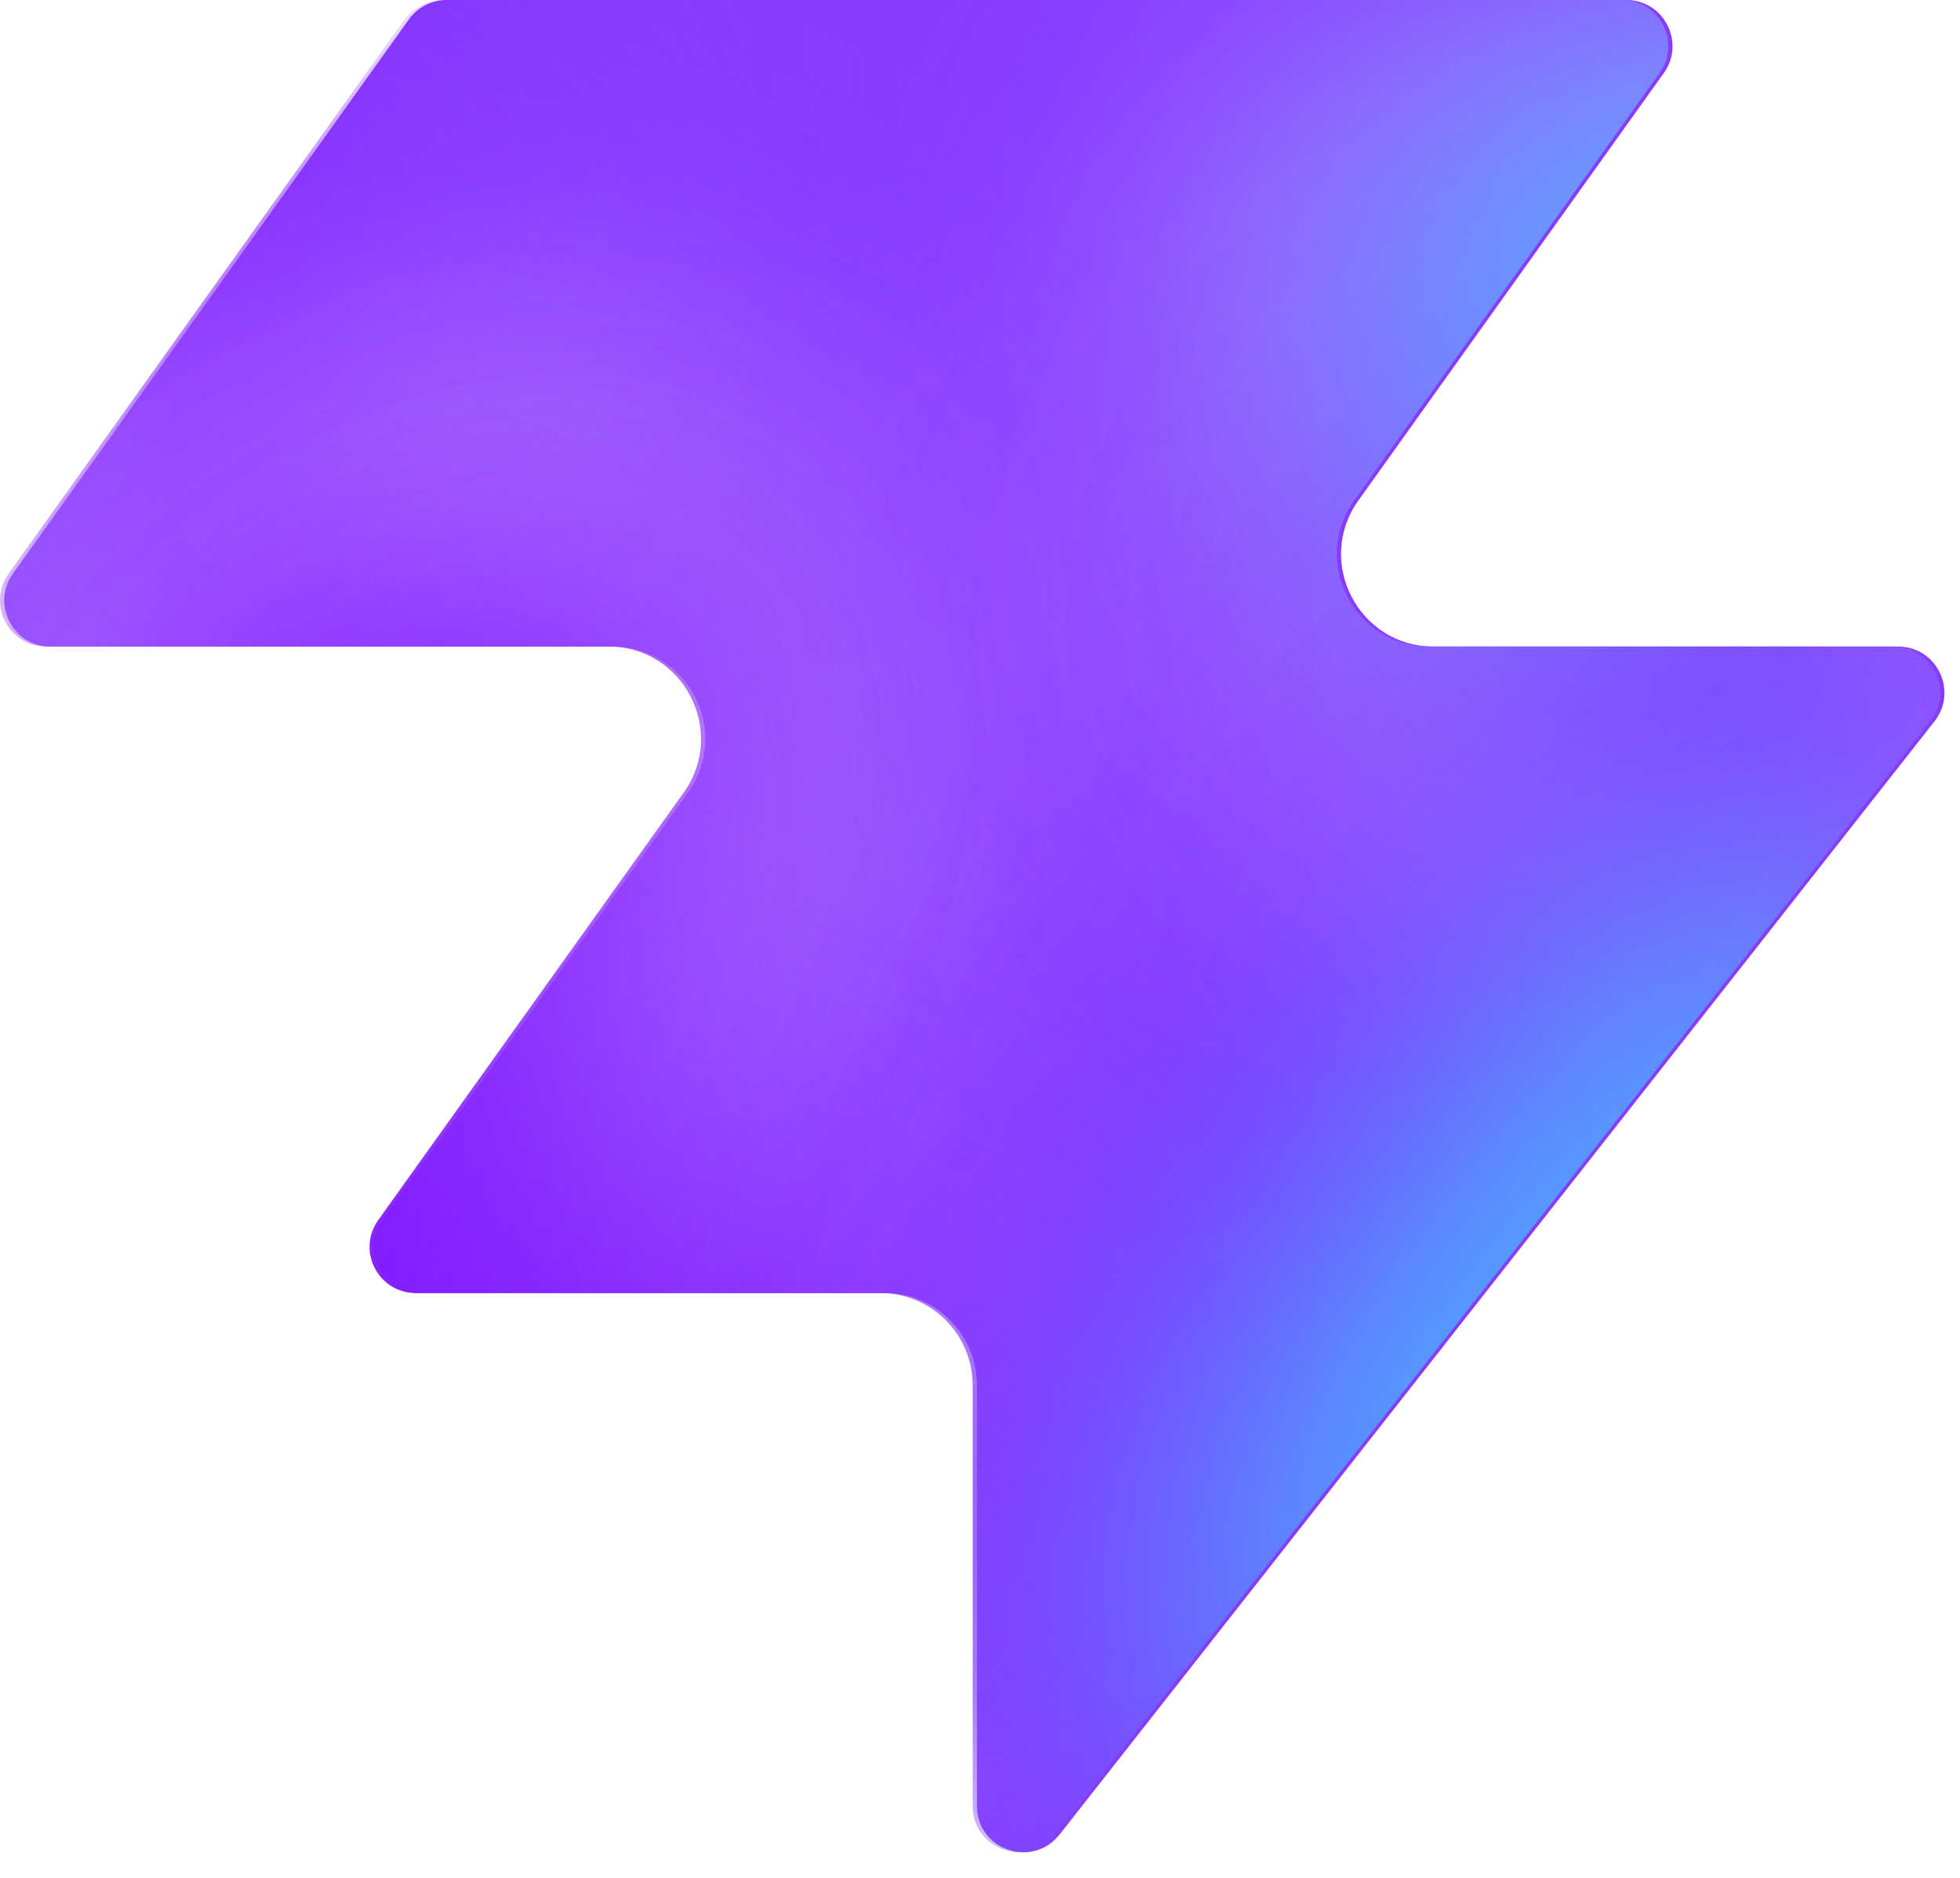
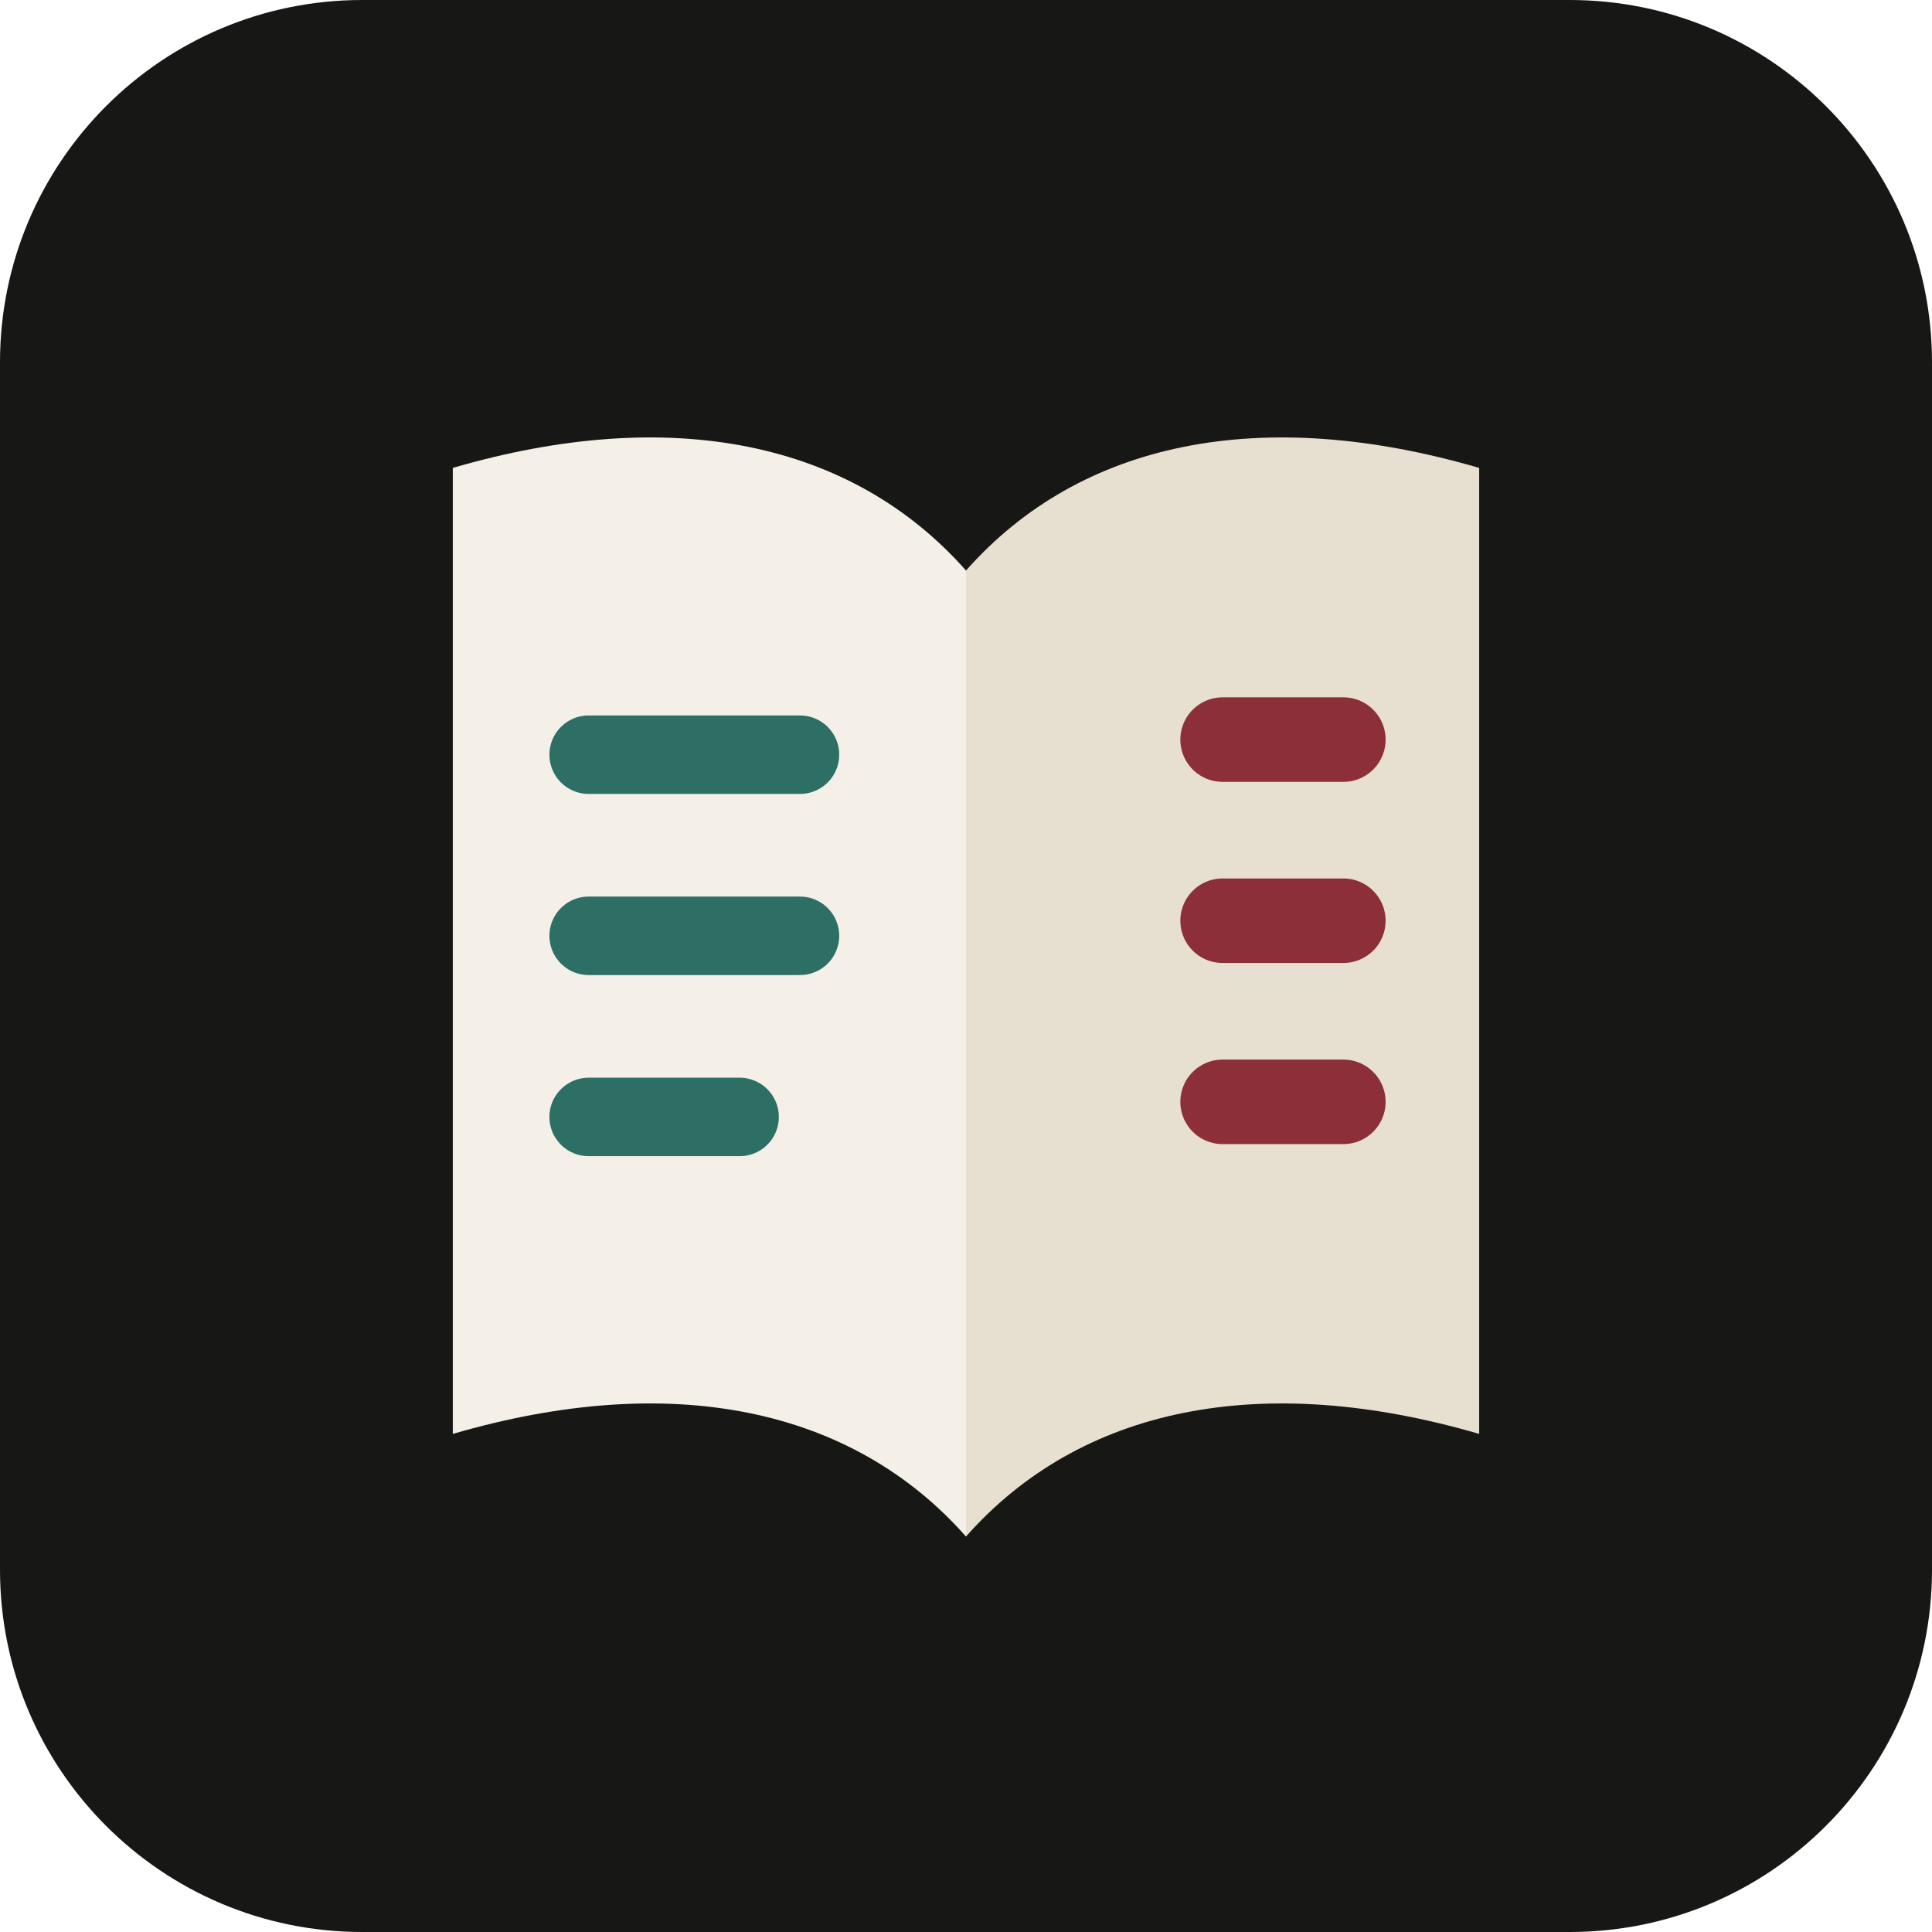
- <svg xmlns="http://www.w3.org/2000/svg" width="48" height="46" fill="none" viewBox="0 0 48 46">
-   <path fill="#863bff" d="M25.946 44.938c-.664.845-2.021.375-2.021-.698V33.937a2.26 2.26 0 0 0-2.262-2.262H10.287c-.92 0-1.456-1.04-.92-1.788l7.48-10.471c1.07-1.497 0-3.578-1.842-3.578H1.237c-.92 0-1.456-1.04-.92-1.788L10.013.474c.214-.297.556-.474.92-.474h28.894c.92 0 1.456 1.04.92 1.788l-7.48 10.471c-1.07 1.498 0 3.579 1.842 3.579h11.377c.943 0 1.473 1.088.89 1.83L25.947 44.94z" style="fill:#863bff;fill:color(display-p3 .525 .23 1);fill-opacity:1" />
-   <mask id="a" width="48" height="46" x="0" y="0" maskUnits="userSpaceOnUse" style="mask-type:alpha">
-     <path fill="#000" d="M25.842 44.938c-.664.844-2.021.375-2.021-.698V33.937a2.26 2.26 0 0 0-2.262-2.262H10.183c-.92 0-1.456-1.04-.92-1.788l7.48-10.471c1.07-1.498 0-3.579-1.842-3.579H1.133c-.92 0-1.456-1.04-.92-1.787L9.91.473c.214-.297.556-.474.92-.474h28.894c.92 0 1.456 1.04.92 1.788l-7.48 10.471c-1.07 1.498 0 3.578 1.842 3.578h11.377c.943 0 1.473 1.088.89 1.832L25.843 44.94z" style="fill:#000;fill-opacity:1" />
-   </mask>
-   <g mask="url(#a)">
-     <g filter="url(#b)">
-       <ellipse cx="5.508" cy="14.704" fill="#ede6ff" rx="5.508" ry="14.704" style="fill:#ede6ff;fill:color(display-p3 .927 .903 1);fill-opacity:1" transform="matrix(.00324 1 1 -.00324 -4.47 31.516)" />
-     </g>
-     <g filter="url(#c)">
-       <ellipse cx="10.399" cy="29.851" fill="#ede6ff" rx="10.399" ry="29.851" style="fill:#ede6ff;fill:color(display-p3 .927 .903 1);fill-opacity:1" transform="matrix(.00324 1 1 -.00324 -39.328 7.883)" />
-     </g>
-     <g filter="url(#d)">
-       <ellipse cx="5.508" cy="30.487" fill="#7e14ff" rx="5.508" ry="30.487" style="fill:#7e14ff;fill:color(display-p3 .492 .077 1);fill-opacity:1" transform="rotate(89.814 -25.913 -14.639)scale(1 -1)" />
-     </g>
-     <g filter="url(#e)">
-       <ellipse cx="5.508" cy="30.599" fill="#7e14ff" rx="5.508" ry="30.599" style="fill:#7e14ff;fill:color(display-p3 .492 .077 1);fill-opacity:1" transform="rotate(89.814 -32.644 -3.334)scale(1 -1)" />
-     </g>
-     <g filter="url(#f)">
-       <ellipse cx="5.508" cy="30.599" fill="#7e14ff" rx="5.508" ry="30.599" style="fill:#7e14ff;fill:color(display-p3 .492 .077 1);fill-opacity:1" transform="matrix(.00324 1 1 -.00324 -34.34 30.47)" />
-     </g>
-     <g filter="url(#g)">
-       <ellipse cx="14.072" cy="22.078" fill="#ede6ff" rx="14.072" ry="22.078" style="fill:#ede6ff;fill:color(display-p3 .927 .903 1);fill-opacity:1" transform="rotate(93.35 24.506 48.493)scale(-1 1)" />
-     </g>
-     <g filter="url(#h)">
-       <ellipse cx="3.47" cy="21.501" fill="#7e14ff" rx="3.47" ry="21.501" style="fill:#7e14ff;fill:color(display-p3 .492 .077 1);fill-opacity:1" transform="rotate(89.009 28.708 47.59)scale(-1 1)" />
-     </g>
-     <g filter="url(#i)">
-       <ellipse cx="3.47" cy="21.501" fill="#7e14ff" rx="3.47" ry="21.501" style="fill:#7e14ff;fill:color(display-p3 .492 .077 1);fill-opacity:1" transform="rotate(89.009 28.708 47.59)scale(-1 1)" />
-     </g>
-     <g filter="url(#j)">
-       <ellipse cx=".387" cy="8.972" fill="#7e14ff" rx="4.407" ry="29.108" style="fill:#7e14ff;fill:color(display-p3 .492 .077 1);fill-opacity:1" transform="rotate(39.51 .387 8.972)" />
-     </g>
-     <g filter="url(#k)">
-       <ellipse cx="47.523" cy="-6.092" fill="#7e14ff" rx="4.407" ry="29.108" style="fill:#7e14ff;fill:color(display-p3 .492 .077 1);fill-opacity:1" transform="rotate(37.892 47.523 -6.092)" />
-     </g>
-     <g filter="url(#l)">
-       <ellipse cx="41.412" cy="6.333" fill="#47bfff" rx="5.971" ry="9.665" style="fill:#47bfff;fill:color(display-p3 .28 .748 1);fill-opacity:1" transform="rotate(37.892 41.412 6.333)" />
-     </g>
-     <g filter="url(#m)">
-       <ellipse cx="-1.879" cy="38.332" fill="#7e14ff" rx="4.407" ry="29.108" style="fill:#7e14ff;fill:color(display-p3 .492 .077 1);fill-opacity:1" transform="rotate(37.892 -1.88 38.332)" />
-     </g>
-     <g filter="url(#n)">
-       <ellipse cx="-1.879" cy="38.332" fill="#7e14ff" rx="4.407" ry="29.108" style="fill:#7e14ff;fill:color(display-p3 .492 .077 1);fill-opacity:1" transform="rotate(37.892 -1.88 38.332)" />
-     </g>
-     <g filter="url(#o)">
-       <ellipse cx="35.651" cy="29.907" fill="#7e14ff" rx="4.407" ry="29.108" style="fill:#7e14ff;fill:color(display-p3 .492 .077 1);fill-opacity:1" transform="rotate(37.892 35.651 29.907)" />
-     </g>
-     <g filter="url(#p)">
-       <ellipse cx="38.418" cy="32.4" fill="#47bfff" rx="5.971" ry="15.297" style="fill:#47bfff;fill:color(display-p3 .28 .748 1);fill-opacity:1" transform="rotate(37.892 38.418 32.4)" />
-     </g>
-   </g>
-   <defs>
-     <filter id="b" width="60.045" height="41.654" x="-19.77" y="16.149" color-interpolation-filters="sRGB" filterUnits="userSpaceOnUse">
-       <feFlood flood-opacity="0" result="BackgroundImageFix" />
-       <feBlend in="SourceGraphic" in2="BackgroundImageFix" result="shape" />
-       <feGaussianBlur result="effect1_foregroundBlur_2002_17158" stdDeviation="7.659" />
-     </filter>
-     <filter id="c" width="90.34" height="51.437" x="-54.613" y="-7.533" color-interpolation-filters="sRGB" filterUnits="userSpaceOnUse">
-       <feFlood flood-opacity="0" result="BackgroundImageFix" />
-       <feBlend in="SourceGraphic" in2="BackgroundImageFix" result="shape" />
-       <feGaussianBlur result="effect1_foregroundBlur_2002_17158" stdDeviation="7.659" />
-     </filter>
-     <filter id="d" width="79.355" height="29.4" x="-49.64" y="2.03" color-interpolation-filters="sRGB" filterUnits="userSpaceOnUse">
-       <feFlood flood-opacity="0" result="BackgroundImageFix" />
-       <feBlend in="SourceGraphic" in2="BackgroundImageFix" result="shape" />
-       <feGaussianBlur result="effect1_foregroundBlur_2002_17158" stdDeviation="4.596" />
-     </filter>
-     <filter id="e" width="79.579" height="29.4" x="-45.045" y="20.029" color-interpolation-filters="sRGB" filterUnits="userSpaceOnUse">
-       <feFlood flood-opacity="0" result="BackgroundImageFix" />
-       <feBlend in="SourceGraphic" in2="BackgroundImageFix" result="shape" />
-       <feGaussianBlur result="effect1_foregroundBlur_2002_17158" stdDeviation="4.596" />
-     </filter>
-     <filter id="f" width="79.579" height="29.4" x="-43.513" y="21.178" color-interpolation-filters="sRGB" filterUnits="userSpaceOnUse">
-       <feFlood flood-opacity="0" result="BackgroundImageFix" />
-       <feBlend in="SourceGraphic" in2="BackgroundImageFix" result="shape" />
-       <feGaussianBlur result="effect1_foregroundBlur_2002_17158" stdDeviation="4.596" />
-     </filter>
-     <filter id="g" width="74.749" height="58.852" x="15.756" y="-17.901" color-interpolation-filters="sRGB" filterUnits="userSpaceOnUse">
-       <feFlood flood-opacity="0" result="BackgroundImageFix" />
-       <feBlend in="SourceGraphic" in2="BackgroundImageFix" result="shape" />
-       <feGaussianBlur result="effect1_foregroundBlur_2002_17158" stdDeviation="7.659" />
-     </filter>
-     <filter id="h" width="61.377" height="25.362" x="23.548" y="2.284" color-interpolation-filters="sRGB" filterUnits="userSpaceOnUse">
-       <feFlood flood-opacity="0" result="BackgroundImageFix" />
-       <feBlend in="SourceGraphic" in2="BackgroundImageFix" result="shape" />
-       <feGaussianBlur result="effect1_foregroundBlur_2002_17158" stdDeviation="4.596" />
-     </filter>
-     <filter id="i" width="61.377" height="25.362" x="23.548" y="2.284" color-interpolation-filters="sRGB" filterUnits="userSpaceOnUse">
-       <feFlood flood-opacity="0" result="BackgroundImageFix" />
-       <feBlend in="SourceGraphic" in2="BackgroundImageFix" result="shape" />
-       <feGaussianBlur result="effect1_foregroundBlur_2002_17158" stdDeviation="4.596" />
-     </filter>
-     <filter id="j" width="56.045" height="63.649" x="-27.636" y="-22.853" color-interpolation-filters="sRGB" filterUnits="userSpaceOnUse">
-       <feFlood flood-opacity="0" result="BackgroundImageFix" />
-       <feBlend in="SourceGraphic" in2="BackgroundImageFix" result="shape" />
-       <feGaussianBlur result="effect1_foregroundBlur_2002_17158" stdDeviation="4.596" />
-     </filter>
-     <filter id="k" width="54.814" height="64.646" x="20.116" y="-38.415" color-interpolation-filters="sRGB" filterUnits="userSpaceOnUse">
-       <feFlood flood-opacity="0" result="BackgroundImageFix" />
-       <feBlend in="SourceGraphic" in2="BackgroundImageFix" result="shape" />
-       <feGaussianBlur result="effect1_foregroundBlur_2002_17158" stdDeviation="4.596" />
-     </filter>
-     <filter id="l" width="33.541" height="35.313" x="24.641" y="-11.323" color-interpolation-filters="sRGB" filterUnits="userSpaceOnUse">
-       <feFlood flood-opacity="0" result="BackgroundImageFix" />
-       <feBlend in="SourceGraphic" in2="BackgroundImageFix" result="shape" />
-       <feGaussianBlur result="effect1_foregroundBlur_2002_17158" stdDeviation="4.596" />
-     </filter>
-     <filter id="m" width="54.814" height="64.646" x="-29.286" y="6.009" color-interpolation-filters="sRGB" filterUnits="userSpaceOnUse">
-       <feFlood flood-opacity="0" result="BackgroundImageFix" />
-       <feBlend in="SourceGraphic" in2="BackgroundImageFix" result="shape" />
-       <feGaussianBlur result="effect1_foregroundBlur_2002_17158" stdDeviation="4.596" />
-     </filter>
-     <filter id="n" width="54.814" height="64.646" x="-29.286" y="6.009" color-interpolation-filters="sRGB" filterUnits="userSpaceOnUse">
-       <feFlood flood-opacity="0" result="BackgroundImageFix" />
-       <feBlend in="SourceGraphic" in2="BackgroundImageFix" result="shape" />
-       <feGaussianBlur result="effect1_foregroundBlur_2002_17158" stdDeviation="4.596" />
-     </filter>
-     <filter id="o" width="54.814" height="64.646" x="8.244" y="-2.416" color-interpolation-filters="sRGB" filterUnits="userSpaceOnUse">
-       <feFlood flood-opacity="0" result="BackgroundImageFix" />
-       <feBlend in="SourceGraphic" in2="BackgroundImageFix" result="shape" />
-       <feGaussianBlur result="effect1_foregroundBlur_2002_17158" stdDeviation="4.596" />
-     </filter>
-     <filter id="p" width="39.409" height="43.623" x="18.713" y="10.588" color-interpolation-filters="sRGB" filterUnits="userSpaceOnUse">
-       <feFlood flood-opacity="0" result="BackgroundImageFix" />
-       <feBlend in="SourceGraphic" in2="BackgroundImageFix" result="shape" />
-       <feGaussianBlur result="effect1_foregroundBlur_2002_17158" stdDeviation="4.596" />
-     </filter>
-   </defs>
+ <svg xmlns="http://www.w3.org/2000/svg" viewBox="0 0 64 64">
+   <rect width="64" height="64" rx="12" fill="#171815" />
+   <path d="M15 15.5c7.2-2.1 13.2-.9 17 3.4v32c-3.8-4.3-9.8-5.5-17-3.4v-32Z" fill="#f4f0e8" />
+   <path d="M49 15.5c-7.2-2.1-13.2-.9-17 3.4v32c3.8-4.3 9.8-5.5 17-3.4v-32Z" fill="#e7dfd0" />
+   <path d="M40.5 24.5h4M40.5 30.5h4M40.5 36.5h4" stroke="#8c2f39" stroke-width="2.8" stroke-linecap="round" />
+   <path d="M19.5 25h7M19.5 31h7M19.5 37h5" stroke="#2d6f65" stroke-width="2.6" stroke-linecap="round" />
</svg>
